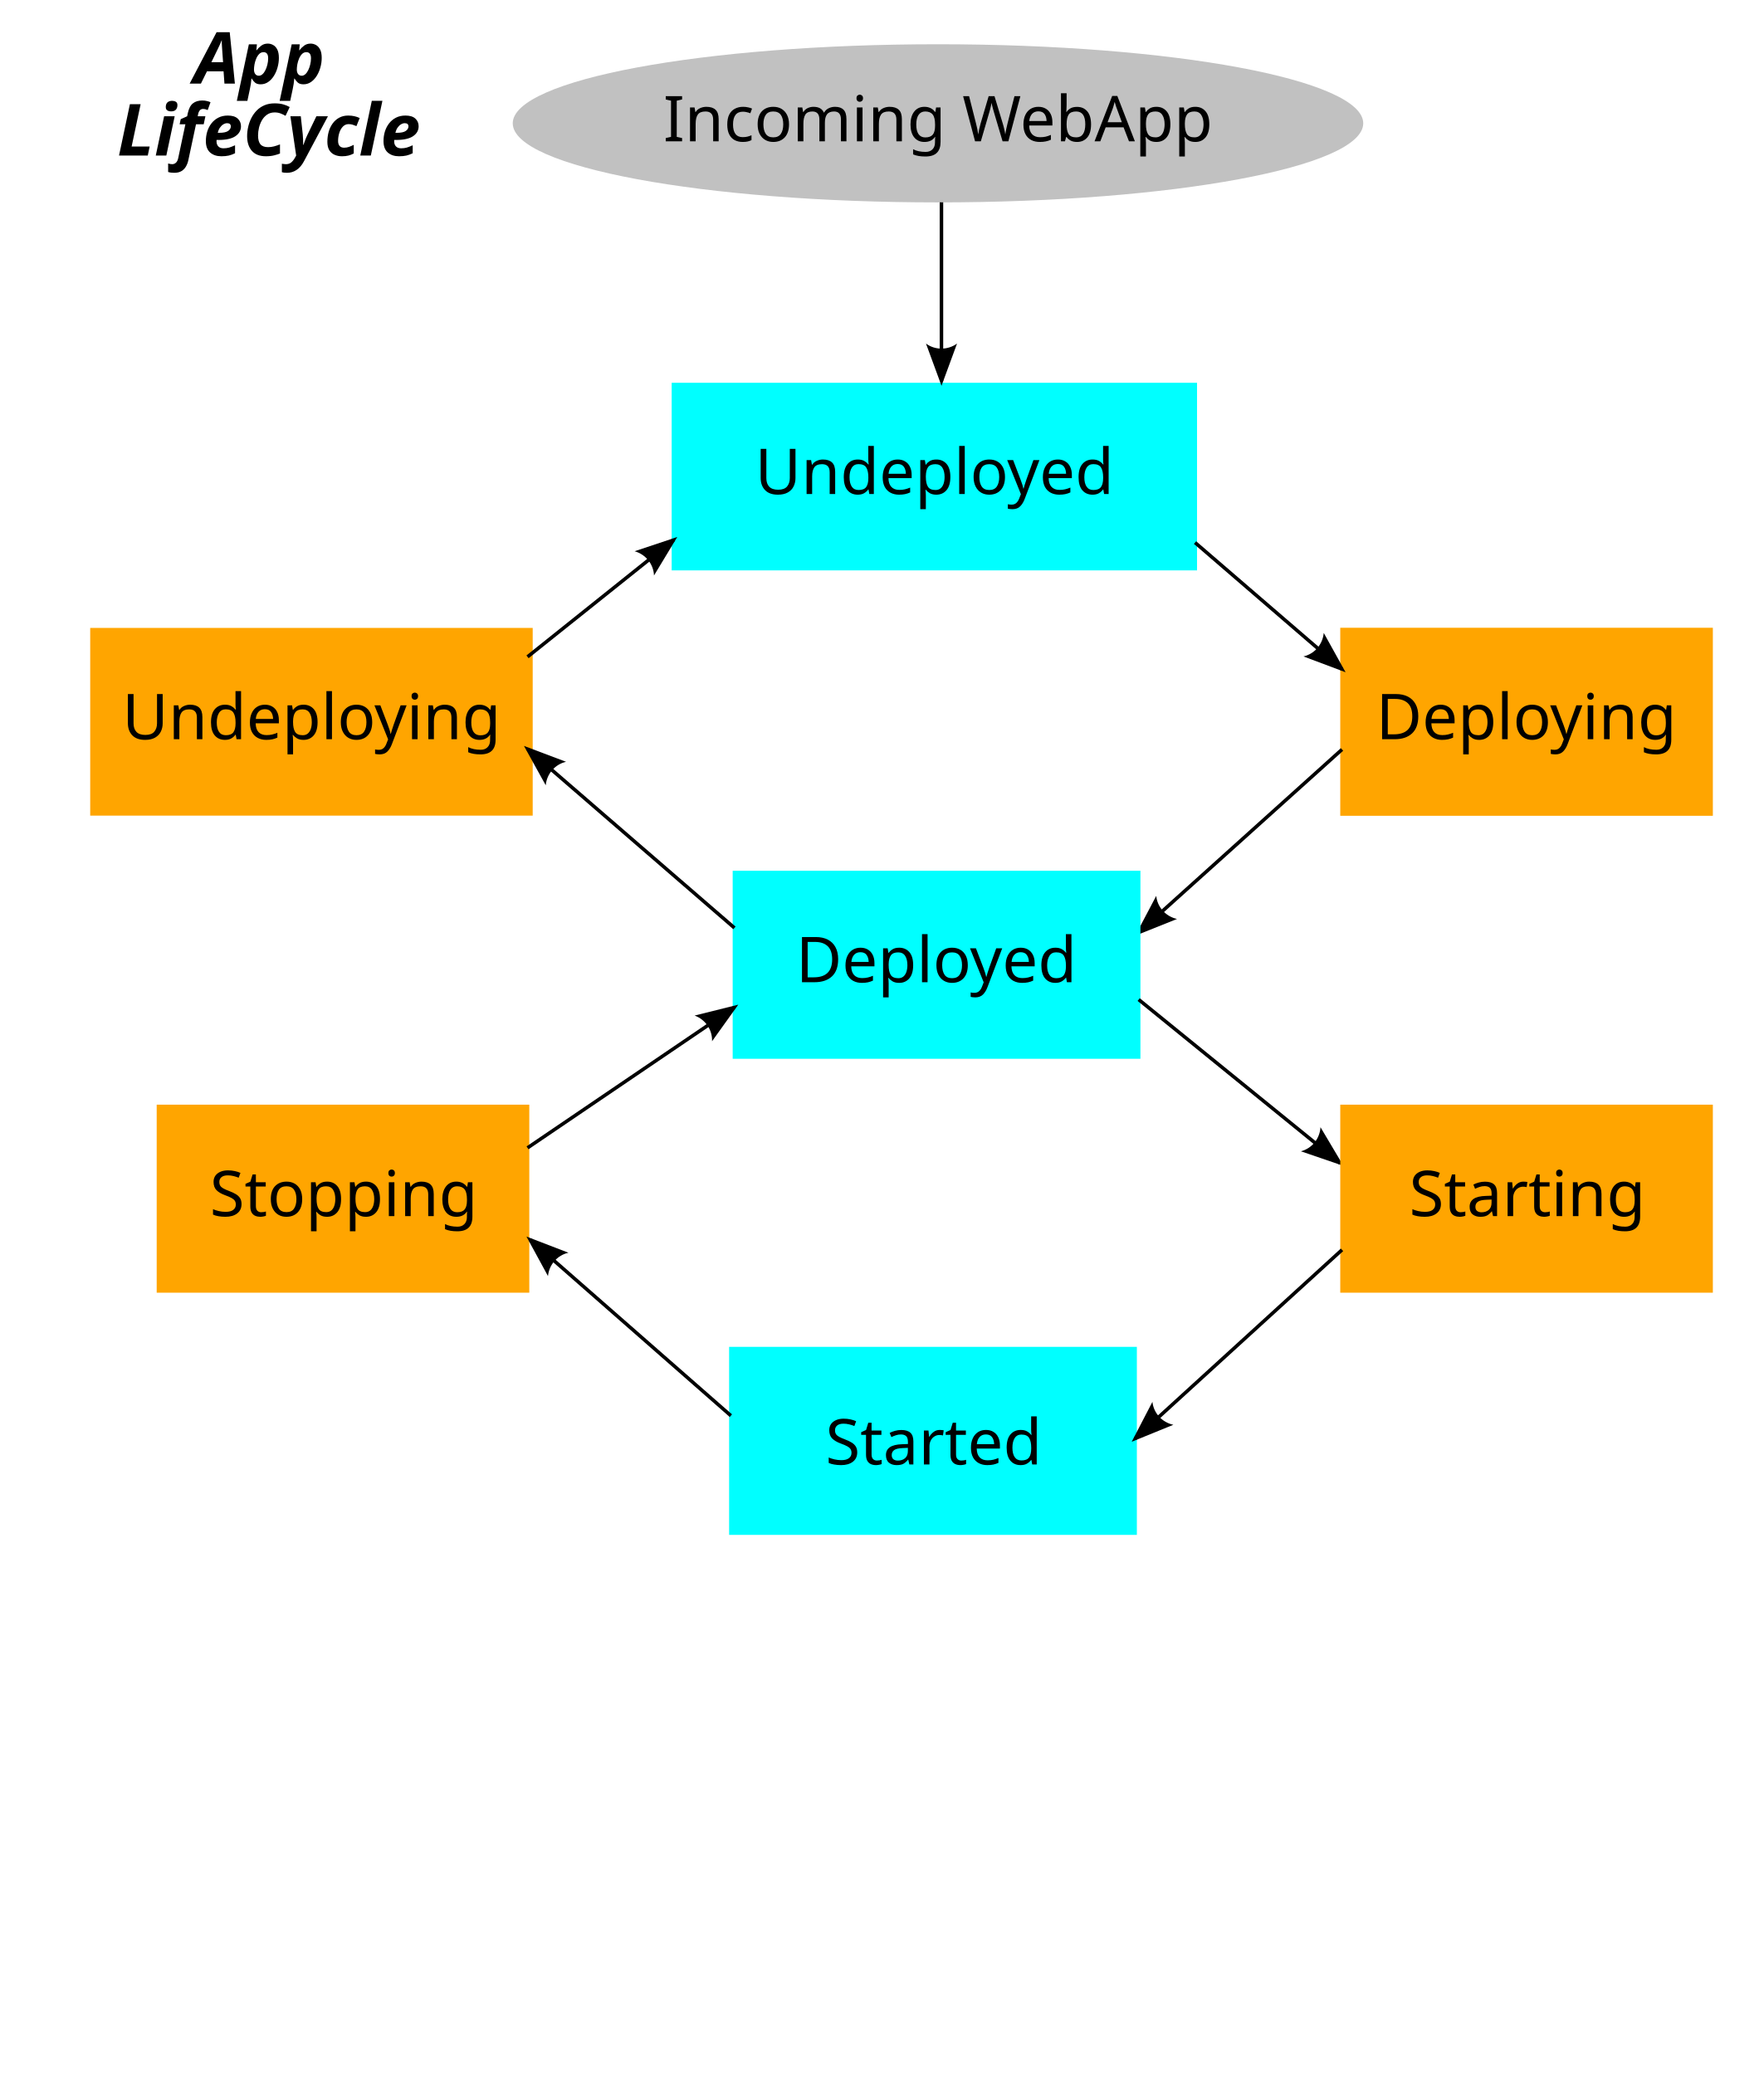
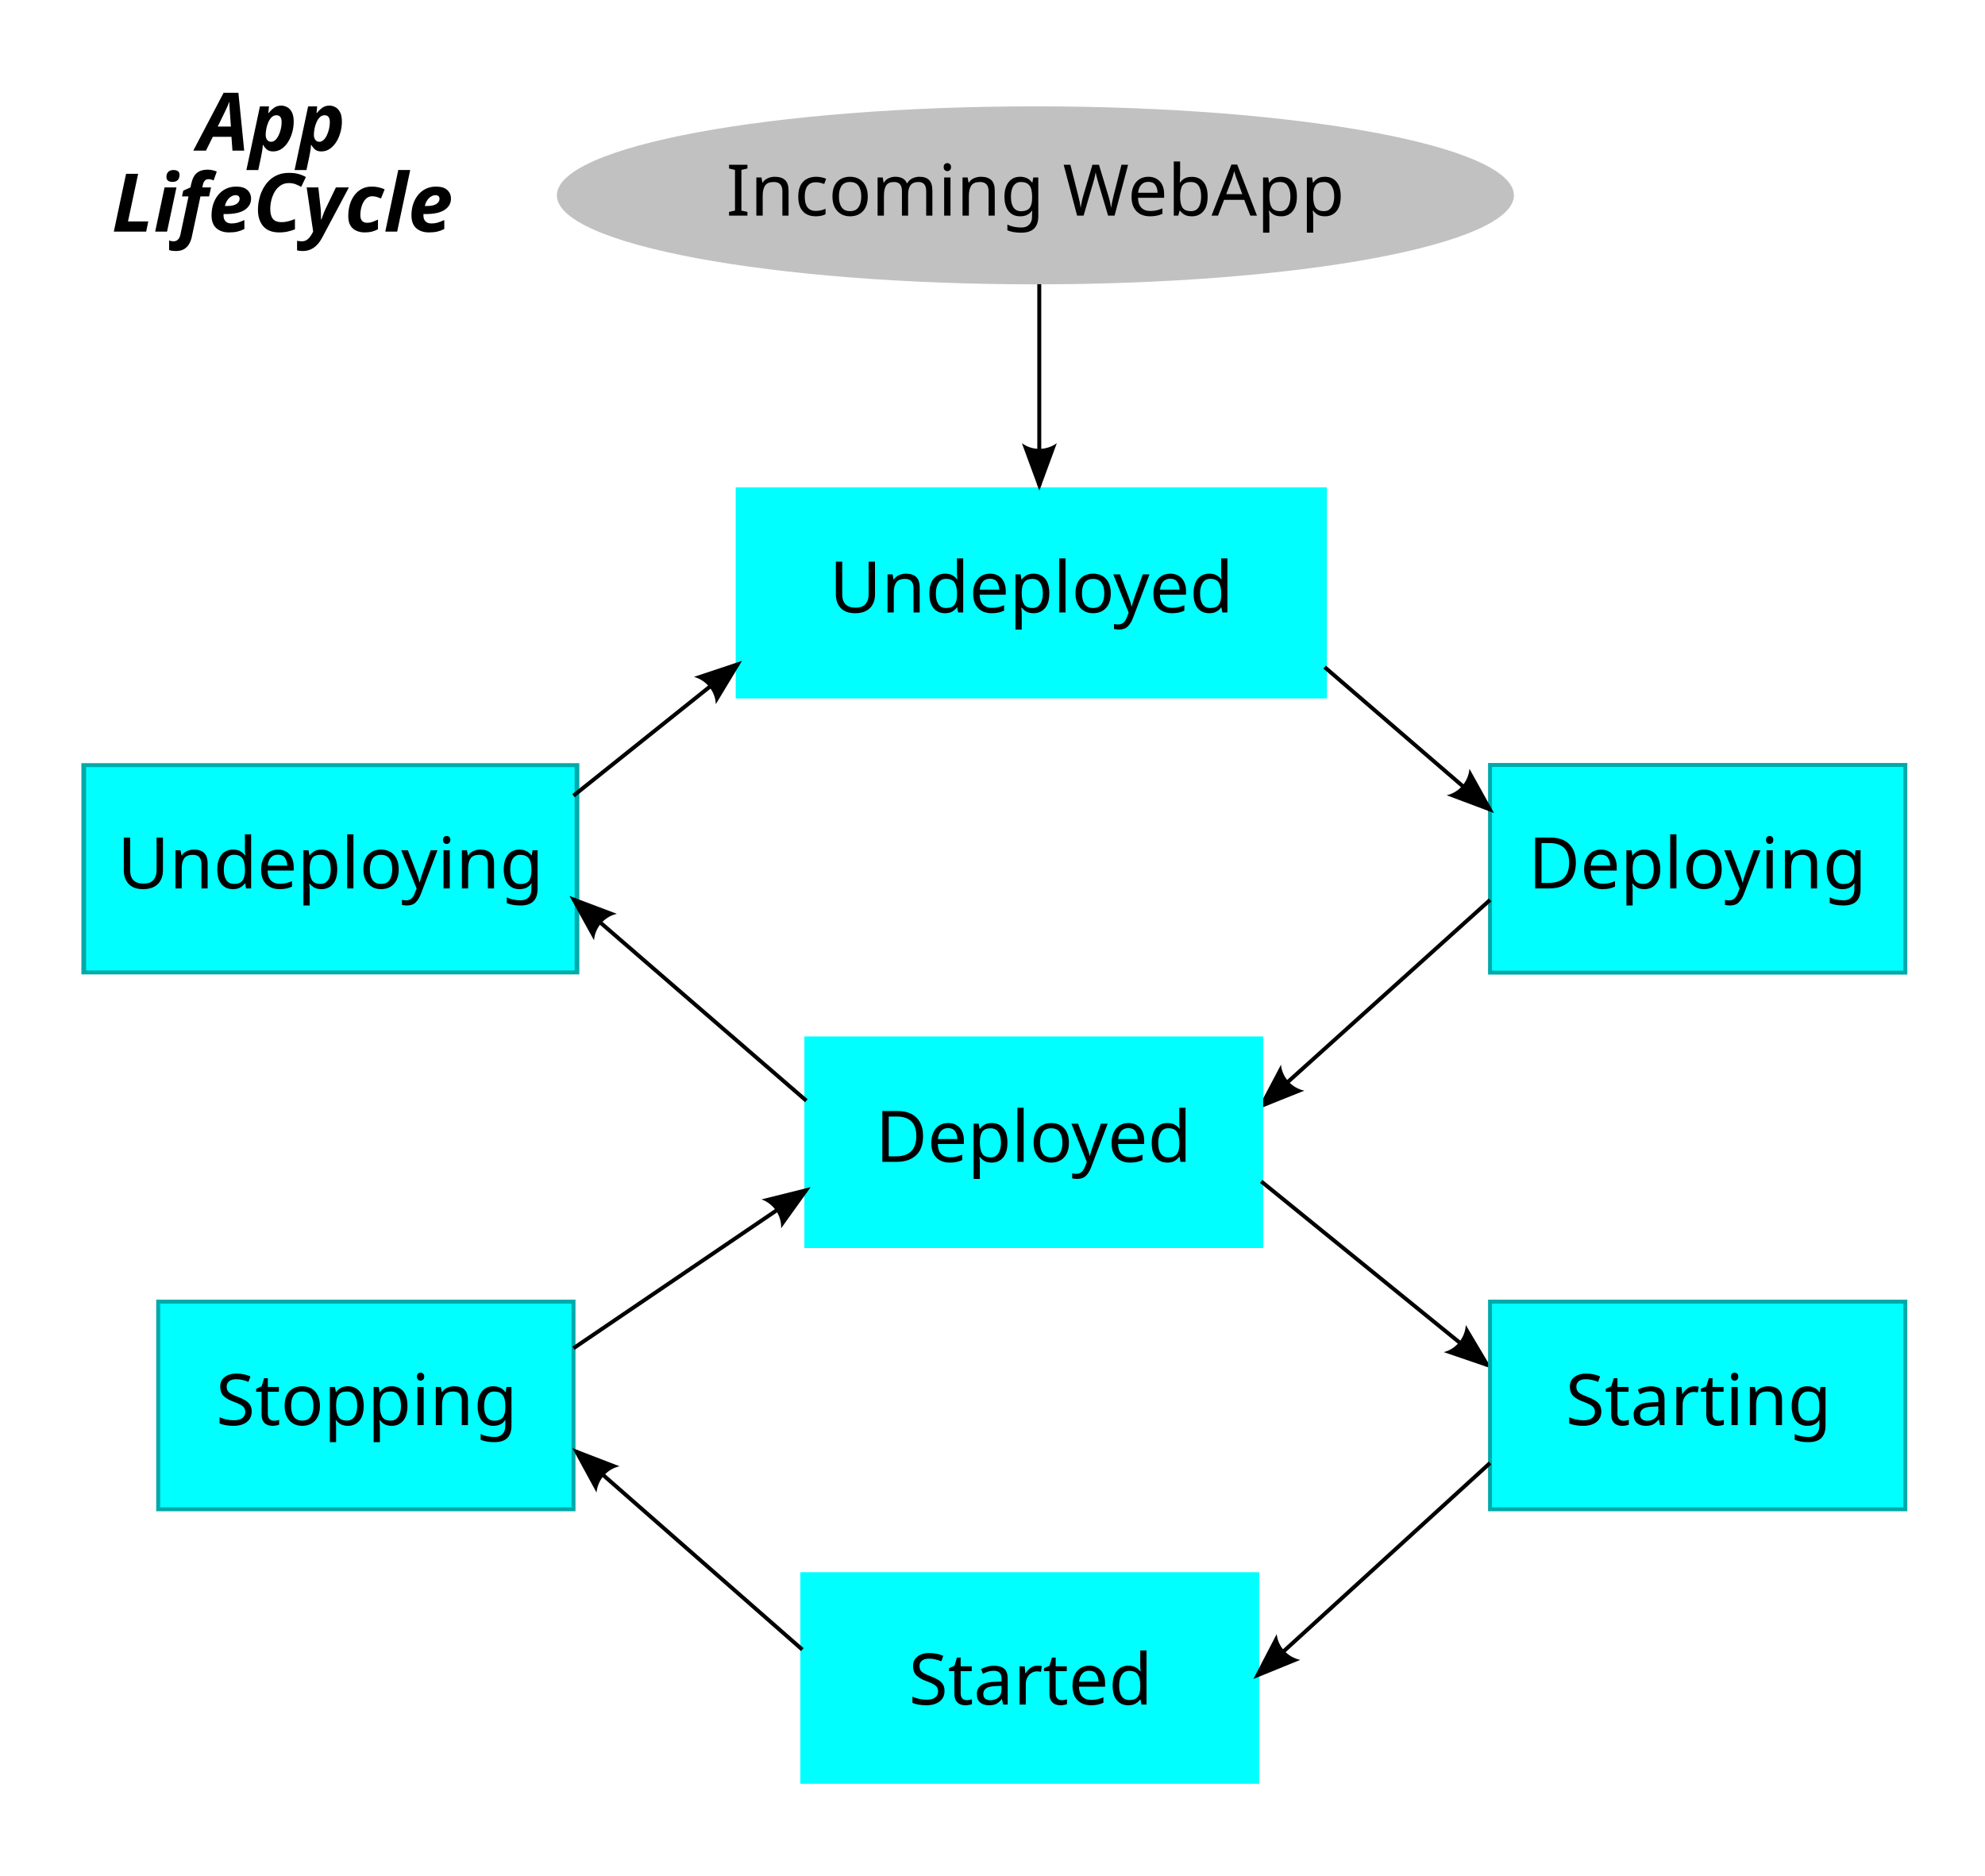
- <svg xmlns="http://www.w3.org/2000/svg" width="765" height="900" viewBox="0 0 327 590" id="svg2" version="1.0">
+ <svg xmlns="http://www.w3.org/2000/svg" width="765" height="722.835" viewBox="0 0 327 473.858" id="svg2" version="1.0">
  <defs id="defs182">
-     <marker orient="auto" refY="0.0" refX="0.0" id="Arrow2Lstart" style="overflow:visible">
-       <path id="path4328" style="font-size:12.0;fill-rule:evenodd;stroke-width:0.625;stroke-linejoin:round" d="M 8.719,4.034 L -2.207,0.016 L 8.719,-4.002 C 6.973,-1.63 6.983,1.616 8.719,4.034 z " transform="scale(1.1) translate(1,0)" />
+     <marker orient="auto" refY="0" refX="0" id="Arrow2Lstart" style="overflow:visible">
+       <path id="path4328" style="font-size:12px;fill-rule:evenodd;stroke-width:0.625;stroke-linejoin:round" d="M 8.719,4.034 -2.207,0.016 8.719,-4.002 c -1.745,2.372 -1.735,5.617 -6e-7,8.035 z" transform="matrix(1.1,0,0,1.1,1.1,0)" />
    </marker>
    <marker orient="auto" refY="0" refX="0" id="Arrow2Lend" style="overflow:visible">
-       <path id="path3605" style="font-size:12px;fill-rule:evenodd;stroke-width:0.625;stroke-linejoin:round" d="M 8.719,4.034 L -2.207,0.016 L 8.719,-4.002 C 6.973,-1.63 6.983,1.616 8.719,4.034 z" transform="matrix(-1.1,0,0,-1.1,-1.1,0)" />
+       <path id="path3605" style="font-size:12px;fill-rule:evenodd;stroke-width:0.625;stroke-linejoin:round" d="M 8.719,4.034 -2.207,0.016 8.719,-4.002 c -1.745,2.372 -1.735,5.617 -6e-7,8.035 z" transform="matrix(-1.1,0,0,-1.1,-1.1,0)" />
    </marker>
    <marker orient="auto" refY="0" refX="0" id="TriangleOutL" style="overflow:visible">
-       <path id="path3727" d="M 5.77,0 L -2.88,5 L -2.88,-5 L 5.77,0 z" style="fill-rule:evenodd;stroke:#000000;stroke-width:1pt;marker-start:none" transform="scale(0.8,0.8)" />
+       <path id="path3727" d="m 5.77,0 -8.65,5 0,-10 8.65,5 z" style="fill-rule:evenodd;stroke:#000000;stroke-width:1pt;marker-start:none" transform="scale(0.8,0.8)" />
    </marker>
    <marker orient="auto" refY="0" refX="0" id="Arrow1Lend" style="overflow:visible">
-       <path id="path3587" d="M 0,0 L 5,-5 L -12.5,0 L 5,5 L 0,0 z" style="fill-rule:evenodd;stroke:#000000;stroke-width:1pt;marker-start:none" transform="matrix(-0.8,0,0,-0.8,-10,0)" />
+       <path id="path3587" d="M 0,0 5,-5 -12.5,0 5,5 0,0 z" style="fill-rule:evenodd;stroke:#000000;stroke-width:1pt;marker-start:none" transform="matrix(-0.8,0,0,-0.8,-10,0)" />
    </marker>
  </defs>
-   <g id="g2936">
-     <polygon style="fill:#ffa500;stroke:#ffa500;stroke-width:0.801" points="144,-468 228,-468 228,-510 228,-510 144,-510 " id="polygon3447" transform="matrix(1.249126,0,0,1.249126,114.4068,816.0495)" />
-     <text x="346.678" y="210.189" style="font-size:17.987px;font-style:normal;font-variant:normal;font-weight:normal;font-stretch:normal;text-align:center;line-height:125%;writing-mode:lr-tb;text-anchor:middle;font-family:Sans;-inkscape-font-specification:Sans" id="text3449">
-       <tspan id="tspan3453" x="346.678" y="210.189">Deploying</tspan>
+   <g id="g3665" transform="translate(1.274113,1.905933)">
+     <g transform="translate(-6.355822,12.38625)" id="g2936">
+       <polygon transform="matrix(1.249126,0,0,1.249126,114.4068,816.0495)" id="polygon3447" points="228,-510 228,-510 144,-510 144,-468 228,-468 " style="fill:#00ffff;fill-opacity:1;stroke:#00aaaa;stroke-width:0.801;stroke-opacity:1" />
+       <text id="text3449" style="font-size:17.987px;font-style:normal;font-variant:normal;font-weight:normal;font-stretch:normal;text-align:center;line-height:125%;writing-mode:lr-tb;text-anchor:middle;font-family:Sans;-inkscape-font-specification:Sans" y="210.189" x="346.678">
+         <tspan y="210.189" x="346.678" id="tspan3453">Deploying</tspan>
+       </text>
+     </g>
+     <g transform="translate(-6.355822,12.38625)" id="g2952">
+       <polygon style="fill:#00ffff;stroke:#00ffff;stroke-width:0.705" points="230,-432 230,-432 138,-432 138,-390 230,-390 " id="polygon3491" transform="matrix(1.611143,0,0,1.249126,-118.0648,648.9007)" />
+       <text x="178.421" y="140.472" style="font-size:17.987px;font-style:normal;font-variant:normal;font-weight:normal;font-stretch:normal;text-align:center;line-height:125%;writing-mode:lr-tb;text-anchor:middle;font-family:Sans;-inkscape-font-specification:Sans" id="text3493">
+         <tspan y="140.472" x="178.421" id="tspan3505">Undeployed</tspan>
+       </text>
+     </g>
+     <g transform="translate(-6.355822,12.38625)" id="g2944">
+       <polygon transform="matrix(1.483469,0,0,1.247011,-274.6302,815.015)" id="polygon3551" points="144,-468 228,-468 228,-510 228,-510 144,-510 " style="fill:#00ffff;fill-opacity:1;stroke:#00aaaa;stroke-width:0.801;stroke-opacity:1" />
+       <text id="text3553" style="font-size:17.987px;font-style:normal;font-variant:normal;font-weight:normal;font-stretch:normal;text-align:center;line-height:125%;writing-mode:lr-tb;text-anchor:middle;font-family:Sans;-inkscape-font-specification:Sans" y="210.189" x="1.33">
+         <tspan y="210.189" x="1.33" id="tspan3561">Undeploying</tspan>
+       </text>
+     </g>
+     <g transform="matrix(1.249126,0,0,1.249126,-109.2404,19.97025)" id="g3483">
+       <ellipse d="m 318.785,-564 c 0,9.941 -43.332,18 -96.785,18 -53.453,0 -96.785,-8.059 -96.785,-18 0,-9.941 43.332,-18 96.785,-18 53.453,0 96.785,8.059 96.785,18 z" transform="translate(4,586)" id="ellipse3485" ry="18" rx="96.785" cy="-564" cx="222" style="fill:#c1c1c1;fill-opacity:1;stroke:none" />
+       <text id="text3487" style="font-size:14.4px;font-style:normal;font-variant:normal;font-weight:normal;font-stretch:normal;text-align:center;line-height:125%;writing-mode:lr-tb;text-anchor:middle;font-family:Sans;-inkscape-font-specification:Sans" y="26.1" x="226">Incoming WebApp</text>
+     </g>
+     <path id="path2594" d="m 174.045,69.91 0,50.846" style="fill:none;stroke:#000000;stroke-width:0.999;stroke-linecap:butt;stroke-linejoin:miter;stroke-miterlimit:4;stroke-opacity:1;stroke-dasharray:none;marker-end:url(#Arrow2Lend)" />
+     <path style="fill:none;stroke:#000000;stroke-width:0.999;stroke-linecap:butt;stroke-linejoin:miter;stroke-miterlimit:4;stroke-opacity:1;stroke-dasharray:none;marker-end:url(#Arrow2Lend)" d="m 246.142,166.659 41.783,36.021" id="path3923" />
+     <path id="path3925" d="m 287.925,225.483 -57.811,52.05" style="fill:none;stroke:#000000;stroke-width:0.999;stroke-linecap:butt;stroke-linejoin:miter;stroke-miterlimit:4;stroke-opacity:1;stroke-dasharray:none;marker-end:url(#Arrow2Lend)" />
+     <g transform="translate(-6.355822,12.38625)" id="g2928">
+       <polygon transform="matrix(1.249126,0,0,1.249126,-50.82918,787.7099)" id="polygon3471" points="230,-432 230,-432 138,-432 138,-390 230,-390 " style="fill:#00ffff;stroke:#00ffff;stroke-width:0.801" />
+       <text id="text3473" style="font-size:17.987px;font-style:normal;font-variant:normal;font-weight:normal;font-stretch:normal;text-align:center;line-height:125%;writing-mode:lr-tb;text-anchor:middle;font-family:Sans;-inkscape-font-specification:Sans" y="279.281" x="178.944">
+         <tspan y="279.281" x="178.944" id="tspan3477">Deployed</tspan>
+       </text>
+     </g>
+     <path style="fill:none;stroke:#000000;stroke-width:0.999;stroke-linecap:butt;stroke-linejoin:miter;stroke-miterlimit:4;stroke-opacity:1;stroke-dasharray:none;marker-end:url(#Arrow2Lend)" d="m 230.114,296.6 57.187,46.465" id="path3927" />
+     <path style="fill:none;stroke:#000000;stroke-width:0.999;stroke-linecap:butt;stroke-linejoin:miter;stroke-miterlimit:4;stroke-opacity:1;stroke-dasharray:none;marker-end:url(#Arrow2Lend)" d="m 56.368,199.149 41.549,-33.236" id="path3941" />
+     <path style="fill:none;stroke:#000000;stroke-width:0.999;stroke-linecap:butt;stroke-linejoin:miter;stroke-miterlimit:4;stroke-opacity:1;stroke-dasharray:none;marker-end:url(#Arrow2Lend)" d="m 115.194,276.223 -58.826,-50.892" id="path3943" />
+     <text id="text2456" style="font-size:20.464px;font-style:italic;font-variant:normal;font-weight:bold;font-stretch:normal;text-align:center;line-height:100%;writing-mode:lr-tb;text-anchor:middle;font-family:Sans;-inkscape-font-specification:Sans Bold Italic" y="36.155" x="-17.191">
+       <tspan style="font-size:20.464px;font-style:italic;font-variant:normal;font-weight:bold;font-stretch:normal;text-align:center;line-height:100%;writing-mode:lr-tb;text-anchor:middle;font-family:Sans;-inkscape-font-specification:Sans Bold Italic" y="36.155" x="-17.191" id="tspan2460">App</tspan>
+       <tspan style="font-size:20.464px;font-style:italic;font-variant:normal;font-weight:bold;font-stretch:normal;text-align:center;line-height:100%;writing-mode:lr-tb;text-anchor:middle;font-family:Sans;-inkscape-font-specification:Sans Bold Italic" id="tspan2464" y="56.619" x="-17.191">LifeCycle</tspan>
    </text>
+     <g transform="translate(-6.355822,-123.6798)" id="g2904">
+       <polygon transform="matrix(1.249126,0,0,1.249126,114.4068,1087.719)" id="polygon2474" points="144,-510 144,-468 228,-468 228,-510 228,-510 " style="fill:#00ffff;fill-opacity:1;stroke:#00aaaa;stroke-width:0.801;stroke-opacity:1" />
+       <text id="text2476" style="font-size:17.987px;font-style:normal;font-variant:normal;font-weight:normal;font-stretch:normal;text-align:center;line-height:125%;writing-mode:lr-tb;text-anchor:middle;font-family:Sans;-inkscape-font-specification:Sans" y="481.859" x="346.968">
+         <tspan id="tspan2480" x="346.968" y="481.859">Starting</tspan>
+       </text>
+     </g>
+     <g transform="translate(-6.355822,12.15525)" id="g2920">
+       <polygon transform="matrix(1.249126,0,0,1.249126,-222.0766,951.8844)" id="polygon2484" points="144,-510 144,-468 228,-468 228,-510 228,-510 " style="fill:#00ffff;fill-opacity:1;stroke:#00aaaa;stroke-width:0.801;stroke-opacity:1" />
+       <text id="text2486" style="font-size:17.987px;font-style:normal;font-variant:normal;font-weight:normal;font-stretch:normal;text-align:center;line-height:125%;writing-mode:lr-tb;text-anchor:middle;font-family:Sans;-inkscape-font-specification:Sans" y="346.024" x="10.485">
+         <tspan id="tspan2490" x="10.485" y="346.024">Stopping</tspan>
+       </text>
+     </g>
+     <path id="path2494" d="m 56.368,338.759 58.826,-39.946" style="fill:none;stroke:#000000;stroke-width:0.999;stroke-linecap:butt;stroke-linejoin:miter;stroke-miterlimit:4;stroke-opacity:1;stroke-dasharray:none;marker-end:url(#Arrow2Lend)" />
+     <g transform="translate(-6.355822,-123.9108)" id="g2912">
+       <polygon style="fill:#00ffff;stroke:#00ffff;stroke-width:0.801" points="230,-432 138,-432 138,-390 230,-390 230,-432 " id="polygon2553" transform="matrix(1.249126,0,0,1.249126,-51.8441,1059.38)" />
+       <text x="178.219" y="552.695" style="font-size:17.987px;font-style:normal;font-variant:normal;font-weight:normal;font-stretch:normal;text-align:center;line-height:125%;writing-mode:lr-tb;text-anchor:middle;font-family:Sans;-inkscape-font-specification:Sans" id="text2555">
+         <tspan id="tspan2559" x="178.219" y="552.695">Started</tspan>
+       </text>
+     </g>
+     <path id="path2561" d="m 114.18,414.914 -57.105,-50.065" style="fill:none;stroke:#000000;stroke-width:0.999;stroke-linecap:butt;stroke-linejoin:miter;stroke-miterlimit:4;stroke-opacity:1;stroke-dasharray:none;marker-end:url(#Arrow2Lend)" />
+     <path id="path2563" d="m 287.925,367.757 -58.826,53.672" style="fill:none;stroke:#000000;stroke-width:0.999;stroke-linecap:butt;stroke-linejoin:miter;stroke-miterlimit:4;stroke-opacity:1;stroke-dasharray:none;marker-end:url(#Arrow2Lend)" />
  </g>
-   <g id="g2952">
-     <polygon transform="matrix(1.611143,0,0,1.249126,-118.0648,648.9007)" id="polygon3491" points="138,-390 230,-390 230,-432 230,-432 138,-432 " style="fill:#00ffff;stroke:#00ffff;stroke-width:0.705" />
-     <text id="text3493" style="font-size:17.987px;font-style:normal;font-variant:normal;font-weight:normal;font-stretch:normal;text-align:center;line-height:125%;writing-mode:lr-tb;text-anchor:middle;font-family:Sans;-inkscape-font-specification:Sans" y="140.472" x="178.421">
-       <tspan id="tspan3505" x="178.421" y="140.472">Undeployed</tspan>
-     </text>
-   </g>
-   <g id="g2944">
-     <polygon style="fill:#ffa500;stroke:#ffa500;stroke-width:0.801" points="228,-510 144,-510 144,-468 228,-468 228,-510 " id="polygon3551" transform="matrix(1.483469,0,0,1.247011,-274.6302,815.015)" />
-     <text x="1.33" y="210.189" style="font-size:17.987px;font-style:normal;font-variant:normal;font-weight:normal;font-stretch:normal;text-align:center;line-height:125%;writing-mode:lr-tb;text-anchor:middle;font-family:Sans;-inkscape-font-specification:Sans" id="text3553">
-       <tspan id="tspan3561" x="1.33" y="210.189">Undeploying</tspan>
-     </text>
-   </g>
-   <g id="g3483" transform="matrix(1.249126,0,0,1.249126,-102.8846,7.583666)">
-     <ellipse style="fill:#c1c1c1;fill-opacity:1;stroke:none" cx="222" cy="-564" rx="96.785" ry="18" id="ellipse3485" transform="translate(4,586)" d="m 318.785,-564 c 0,9.941 -43.332,18 -96.785,18 -53.453,0 -96.785,-8.059 -96.785,-18 0,-9.941 43.332,-18 96.785,-18 53.453,0 96.785,8.059 96.785,18 z" />
-     <text x="226" y="26.1" style="font-size:14.4px;font-style:normal;font-variant:normal;font-weight:normal;font-stretch:normal;text-align:center;line-height:125%;writing-mode:lr-tb;text-anchor:middle;font-family:Sans;-inkscape-font-specification:Sans" id="text3487">Incoming WebApp</text>
-   </g>
-   <path style="fill:none;fill-rule:evenodd;stroke:#000000;stroke-width:0.999;stroke-linecap:butt;stroke-linejoin:miter;stroke-opacity:1;stroke-miterlimit:4;stroke-dasharray:none;marker-end:url(#Arrow2Lend)" d="M 180.401,57.523 L 180.401,108.37" id="path2594" />
-   <path id="path3923" d="M 252.498,154.273 L 294.281,190.294" style="fill:none;fill-rule:evenodd;stroke:#000000;stroke-width:0.999;stroke-linecap:butt;stroke-linejoin:miter;marker-end:url(#Arrow2Lend);stroke-miterlimit:4;stroke-dasharray:none;stroke-opacity:1" />
-   <path style="fill:none;fill-rule:evenodd;stroke:#000000;stroke-width:0.999;stroke-linecap:butt;stroke-linejoin:miter;marker-end:url(#Arrow2Lend);stroke-miterlimit:4;stroke-dasharray:none;stroke-opacity:1" d="M 294.281,213.097 L 236.47,265.147" id="path3925" />
-   <g id="g2928">
-     <polygon style="fill:#00ffff;stroke:#00ffff;stroke-width:0.801" points="138,-390 230,-390 230,-432 230,-432 138,-432 " id="polygon3471" transform="matrix(1.249126,0,0,1.249126,-50.82918,787.7099)" />
-     <text x="178.944" y="279.281" style="font-size:17.987px;font-style:normal;font-variant:normal;font-weight:normal;font-stretch:normal;text-align:center;line-height:125%;writing-mode:lr-tb;text-anchor:middle;font-family:Sans;-inkscape-font-specification:Sans" id="text3473">
-       <tspan id="tspan3477" x="178.944" y="279.281">Deployed</tspan>
-     </text>
-   </g>
-   <path id="path3927" d="M 236.47,284.214 L 293.656,330.679" style="fill:none;fill-rule:evenodd;stroke:#000000;stroke-width:0.999;stroke-linecap:butt;stroke-linejoin:miter;marker-end:url(#Arrow2Lend);stroke-miterlimit:4;stroke-dasharray:none;stroke-opacity:1" />
-   <path id="path3941" d="M 62.724,186.763 L 104.273,153.527" style="fill:none;fill-rule:evenodd;stroke:#000000;stroke-width:0.999;stroke-linecap:butt;stroke-linejoin:miter;marker-end:url(#Arrow2Lend);stroke-miterlimit:4;stroke-dasharray:none;stroke-opacity:1" />
-   <path id="path3943" d="M 121.55,263.837 L 62.724,212.945" style="fill:none;fill-rule:evenodd;stroke:#000000;stroke-width:0.999;stroke-linecap:butt;stroke-linejoin:miter;marker-end:url(#Arrow2Lend);stroke-miterlimit:4;stroke-dasharray:none;stroke-opacity:1" />
-   <text x="-10.835" y="23.769" style="font-size:20.464px;font-style:italic;font-variant:normal;font-weight:bold;font-stretch:normal;text-align:center;line-height:100%;writing-mode:lr-tb;text-anchor:middle;font-family:Sans;-inkscape-font-specification:Sans Bold Italic" id="text2456">
-     <tspan id="tspan2460" x="-10.835" y="23.769" style="font-size:20.464px;font-style:italic;font-variant:normal;font-weight:bold;font-stretch:normal;text-align:center;line-height:100%;writing-mode:lr-tb;text-anchor:middle;font-family:Sans;-inkscape-font-specification:Sans Bold Italic">App</tspan>
-     <tspan x="-10.835" y="44.233" id="tspan2464" style="font-size:20.464px;font-style:italic;font-variant:normal;font-weight:bold;font-stretch:normal;text-align:center;line-height:100%;writing-mode:lr-tb;text-anchor:middle;font-family:Sans;-inkscape-font-specification:Sans Bold Italic">LifeCycle</tspan>
-   </text>
-   <g id="g2904" transform="translate(0,-136.066)">
-     <polygon style="fill:#ffa500;stroke:#ffa500;stroke-width:0.801" points="228,-510 228,-510 144,-510 144,-468 228,-468 " id="polygon2474" transform="matrix(1.249126,0,0,1.249126,114.4068,1087.719)" />
-     <text x="346.968" y="481.859" style="font-size:17.987px;font-style:normal;font-variant:normal;font-weight:normal;font-stretch:normal;text-align:center;line-height:125%;writing-mode:lr-tb;text-anchor:middle;font-family:Sans;-inkscape-font-specification:Sans" id="text2476">
-       <tspan y="481.859" x="346.968" id="tspan2480">Starting</tspan>
-     </text>
-   </g>
-   <g id="g2920" transform="translate(0,-0.23108)">
-     <polygon style="fill:#ffa500;stroke:#ffa500;stroke-width:0.801" points="228,-510 228,-510 144,-510 144,-468 228,-468 " id="polygon2484" transform="matrix(1.249126,0,0,1.249126,-222.0766,951.8844)" />
-     <text x="10.485" y="346.024" style="font-size:17.987px;font-style:normal;font-variant:normal;font-weight:normal;font-stretch:normal;text-align:center;line-height:125%;writing-mode:lr-tb;text-anchor:middle;font-family:Sans;-inkscape-font-specification:Sans" id="text2486">
-       <tspan y="346.024" x="10.485" id="tspan2490">Stopping</tspan>
-     </text>
-   </g>
-   <path style="fill:none;fill-rule:evenodd;stroke:#000000;stroke-width:0.999;stroke-linecap:butt;stroke-linejoin:miter;marker-end:url(#Arrow2Lend);stroke-miterlimit:4;stroke-dasharray:none;stroke-opacity:1" d="M 62.724,326.373 L 121.55,286.427" id="path2494" />
-   <g id="g2912" transform="translate(0,-136.2971)">
-     <polygon transform="matrix(1.249126,0,0,1.249126,-51.8441,1059.38)" id="polygon2553" points="230,-390 230,-432 230,-432 138,-432 138,-390 " style="fill:#00ffff;stroke:#00ffff;stroke-width:0.801" />
-     <text id="text2555" style="font-size:17.987px;font-style:normal;font-variant:normal;font-weight:normal;font-stretch:normal;text-align:center;line-height:125%;writing-mode:lr-tb;text-anchor:middle;font-family:Sans;-inkscape-font-specification:Sans" y="552.695" x="178.219">
-       <tspan y="552.695" x="178.219" id="tspan2559">Started</tspan>
-     </text>
-   </g>
-   <path style="fill:none;fill-rule:evenodd;stroke:#000000;stroke-width:0.999;stroke-linecap:butt;stroke-linejoin:miter;marker-end:url(#Arrow2Lend);stroke-miterlimit:4;stroke-dasharray:none;stroke-opacity:1" d="M 120.535,402.528 63.43,352.463" id="path2561" />
-   <path style="fill:none;stroke:#000000;stroke-width:0.999;stroke-linecap:butt;stroke-linejoin:miter;stroke-miterlimit:4;stroke-opacity:1;stroke-dasharray:none;marker-end:url(#Arrow2Lend)" d="m 294.281,355.371 -58.826,53.671" id="path2563" />
</svg>
